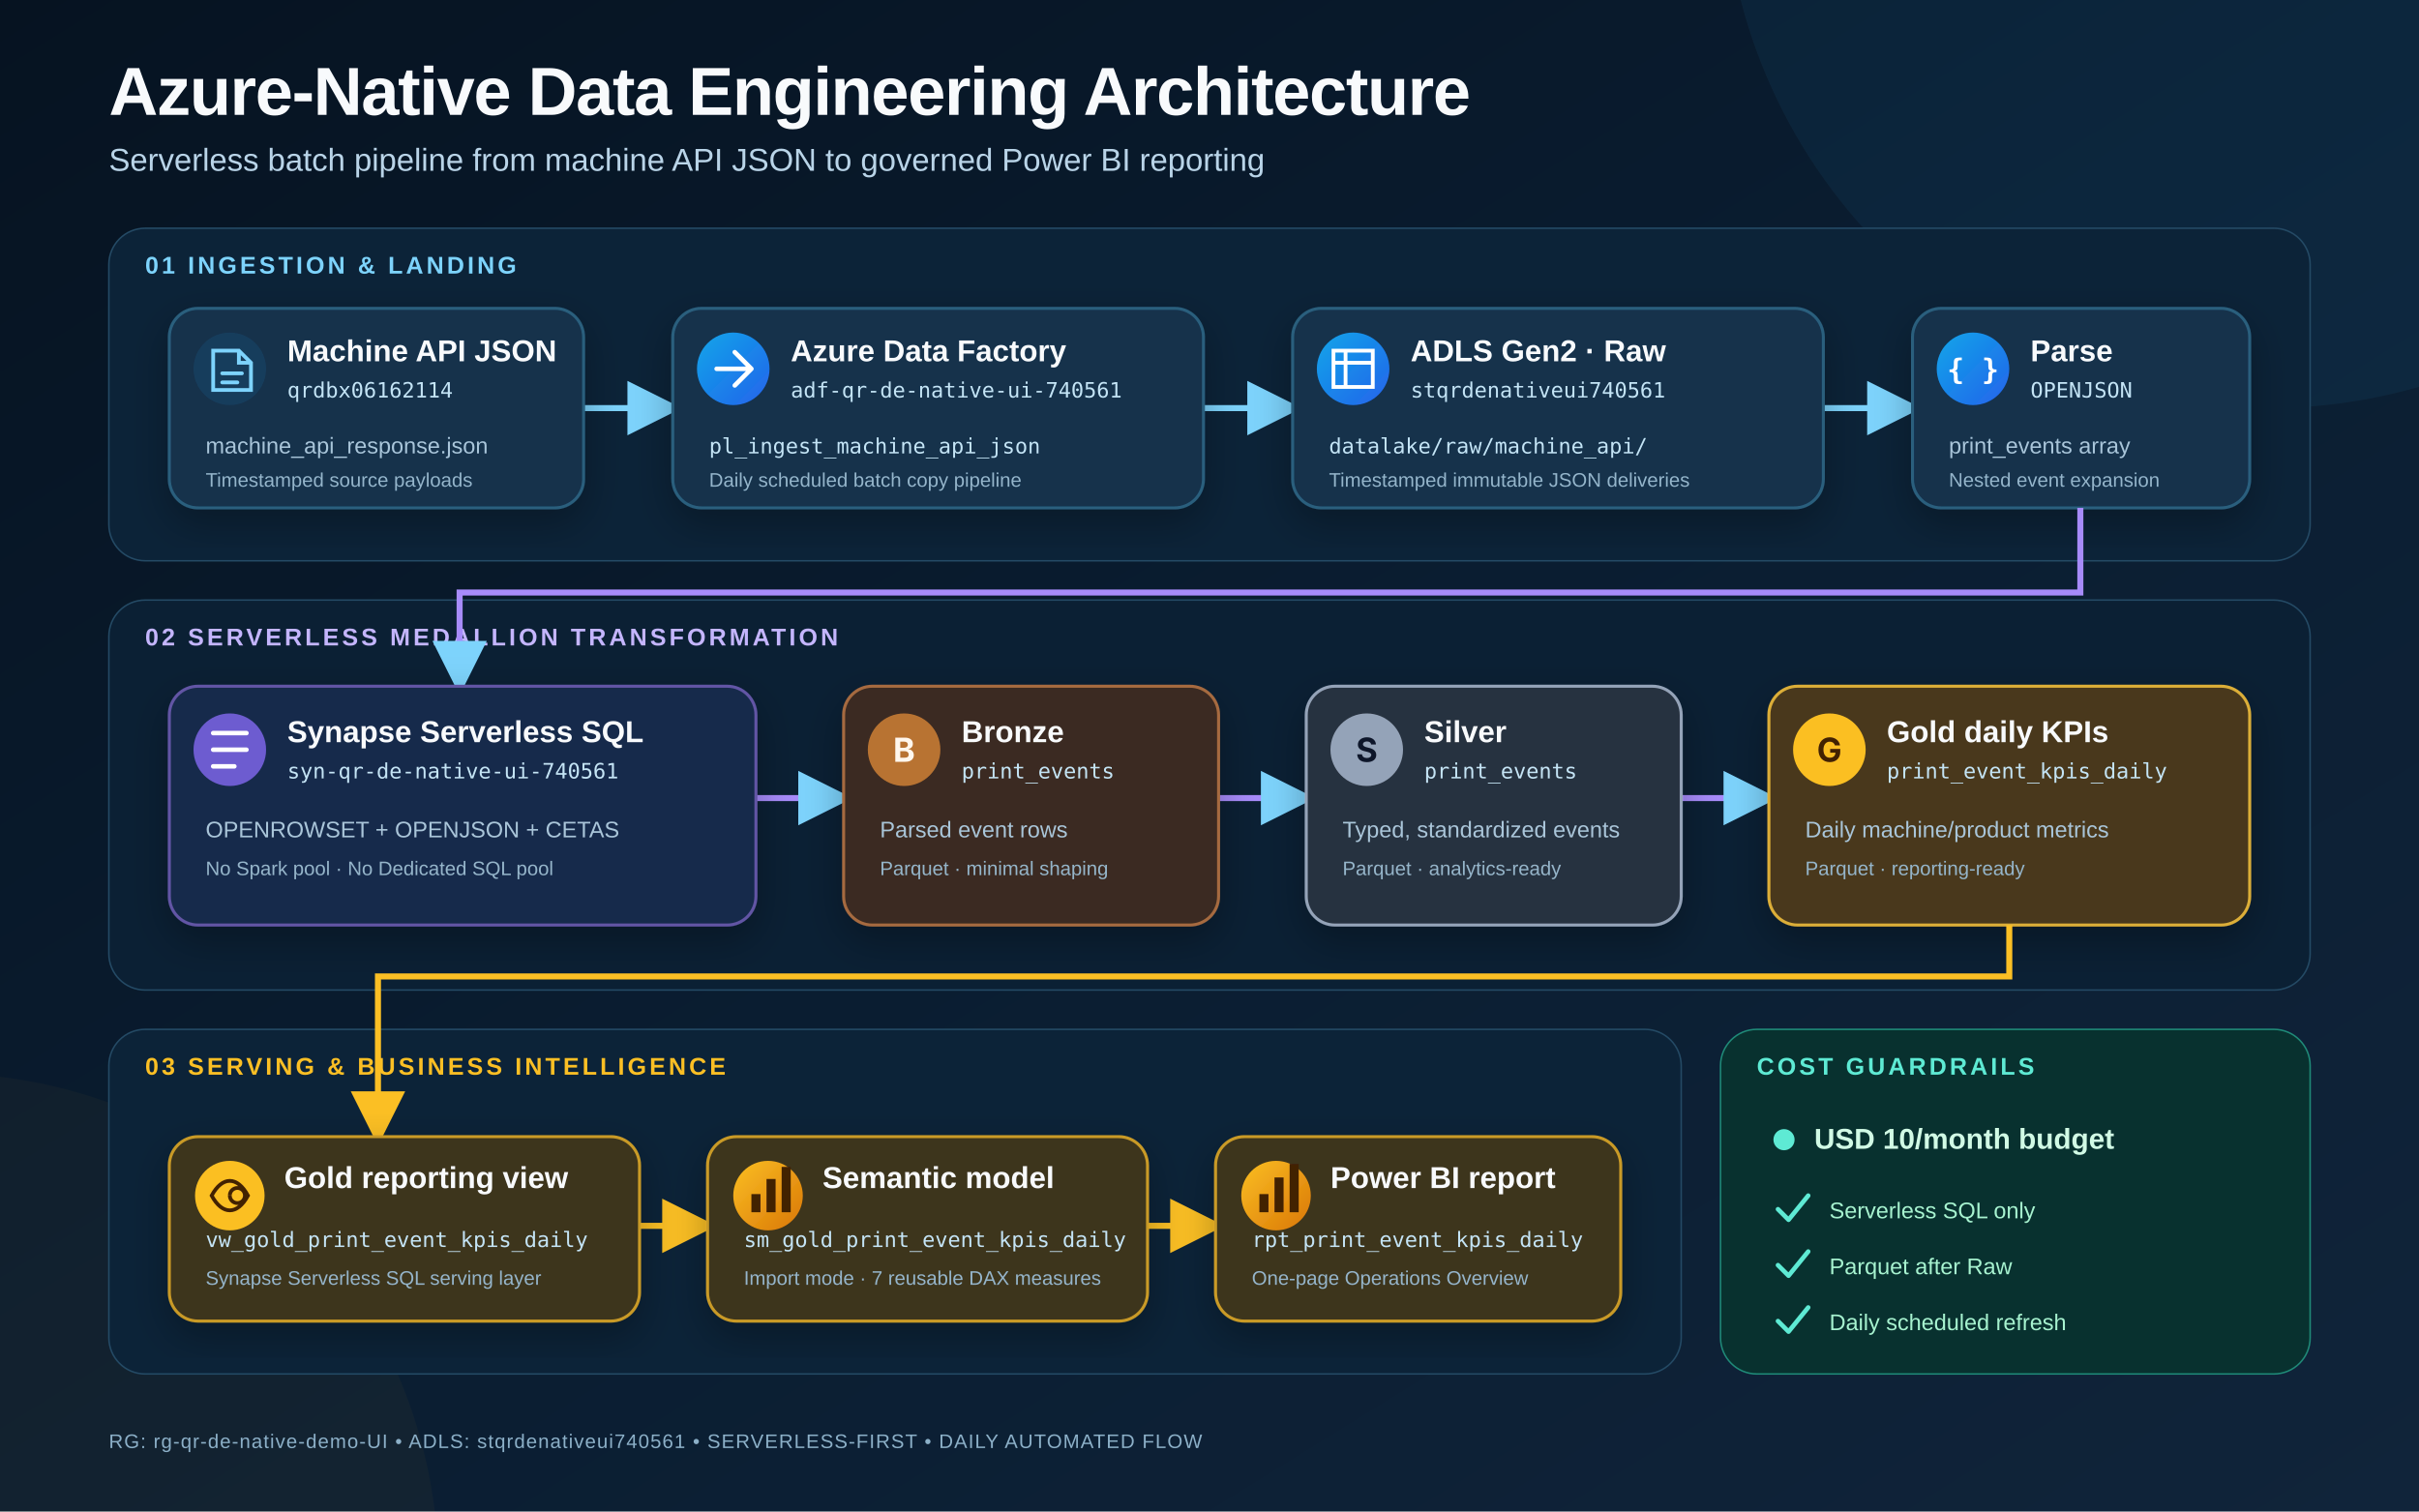
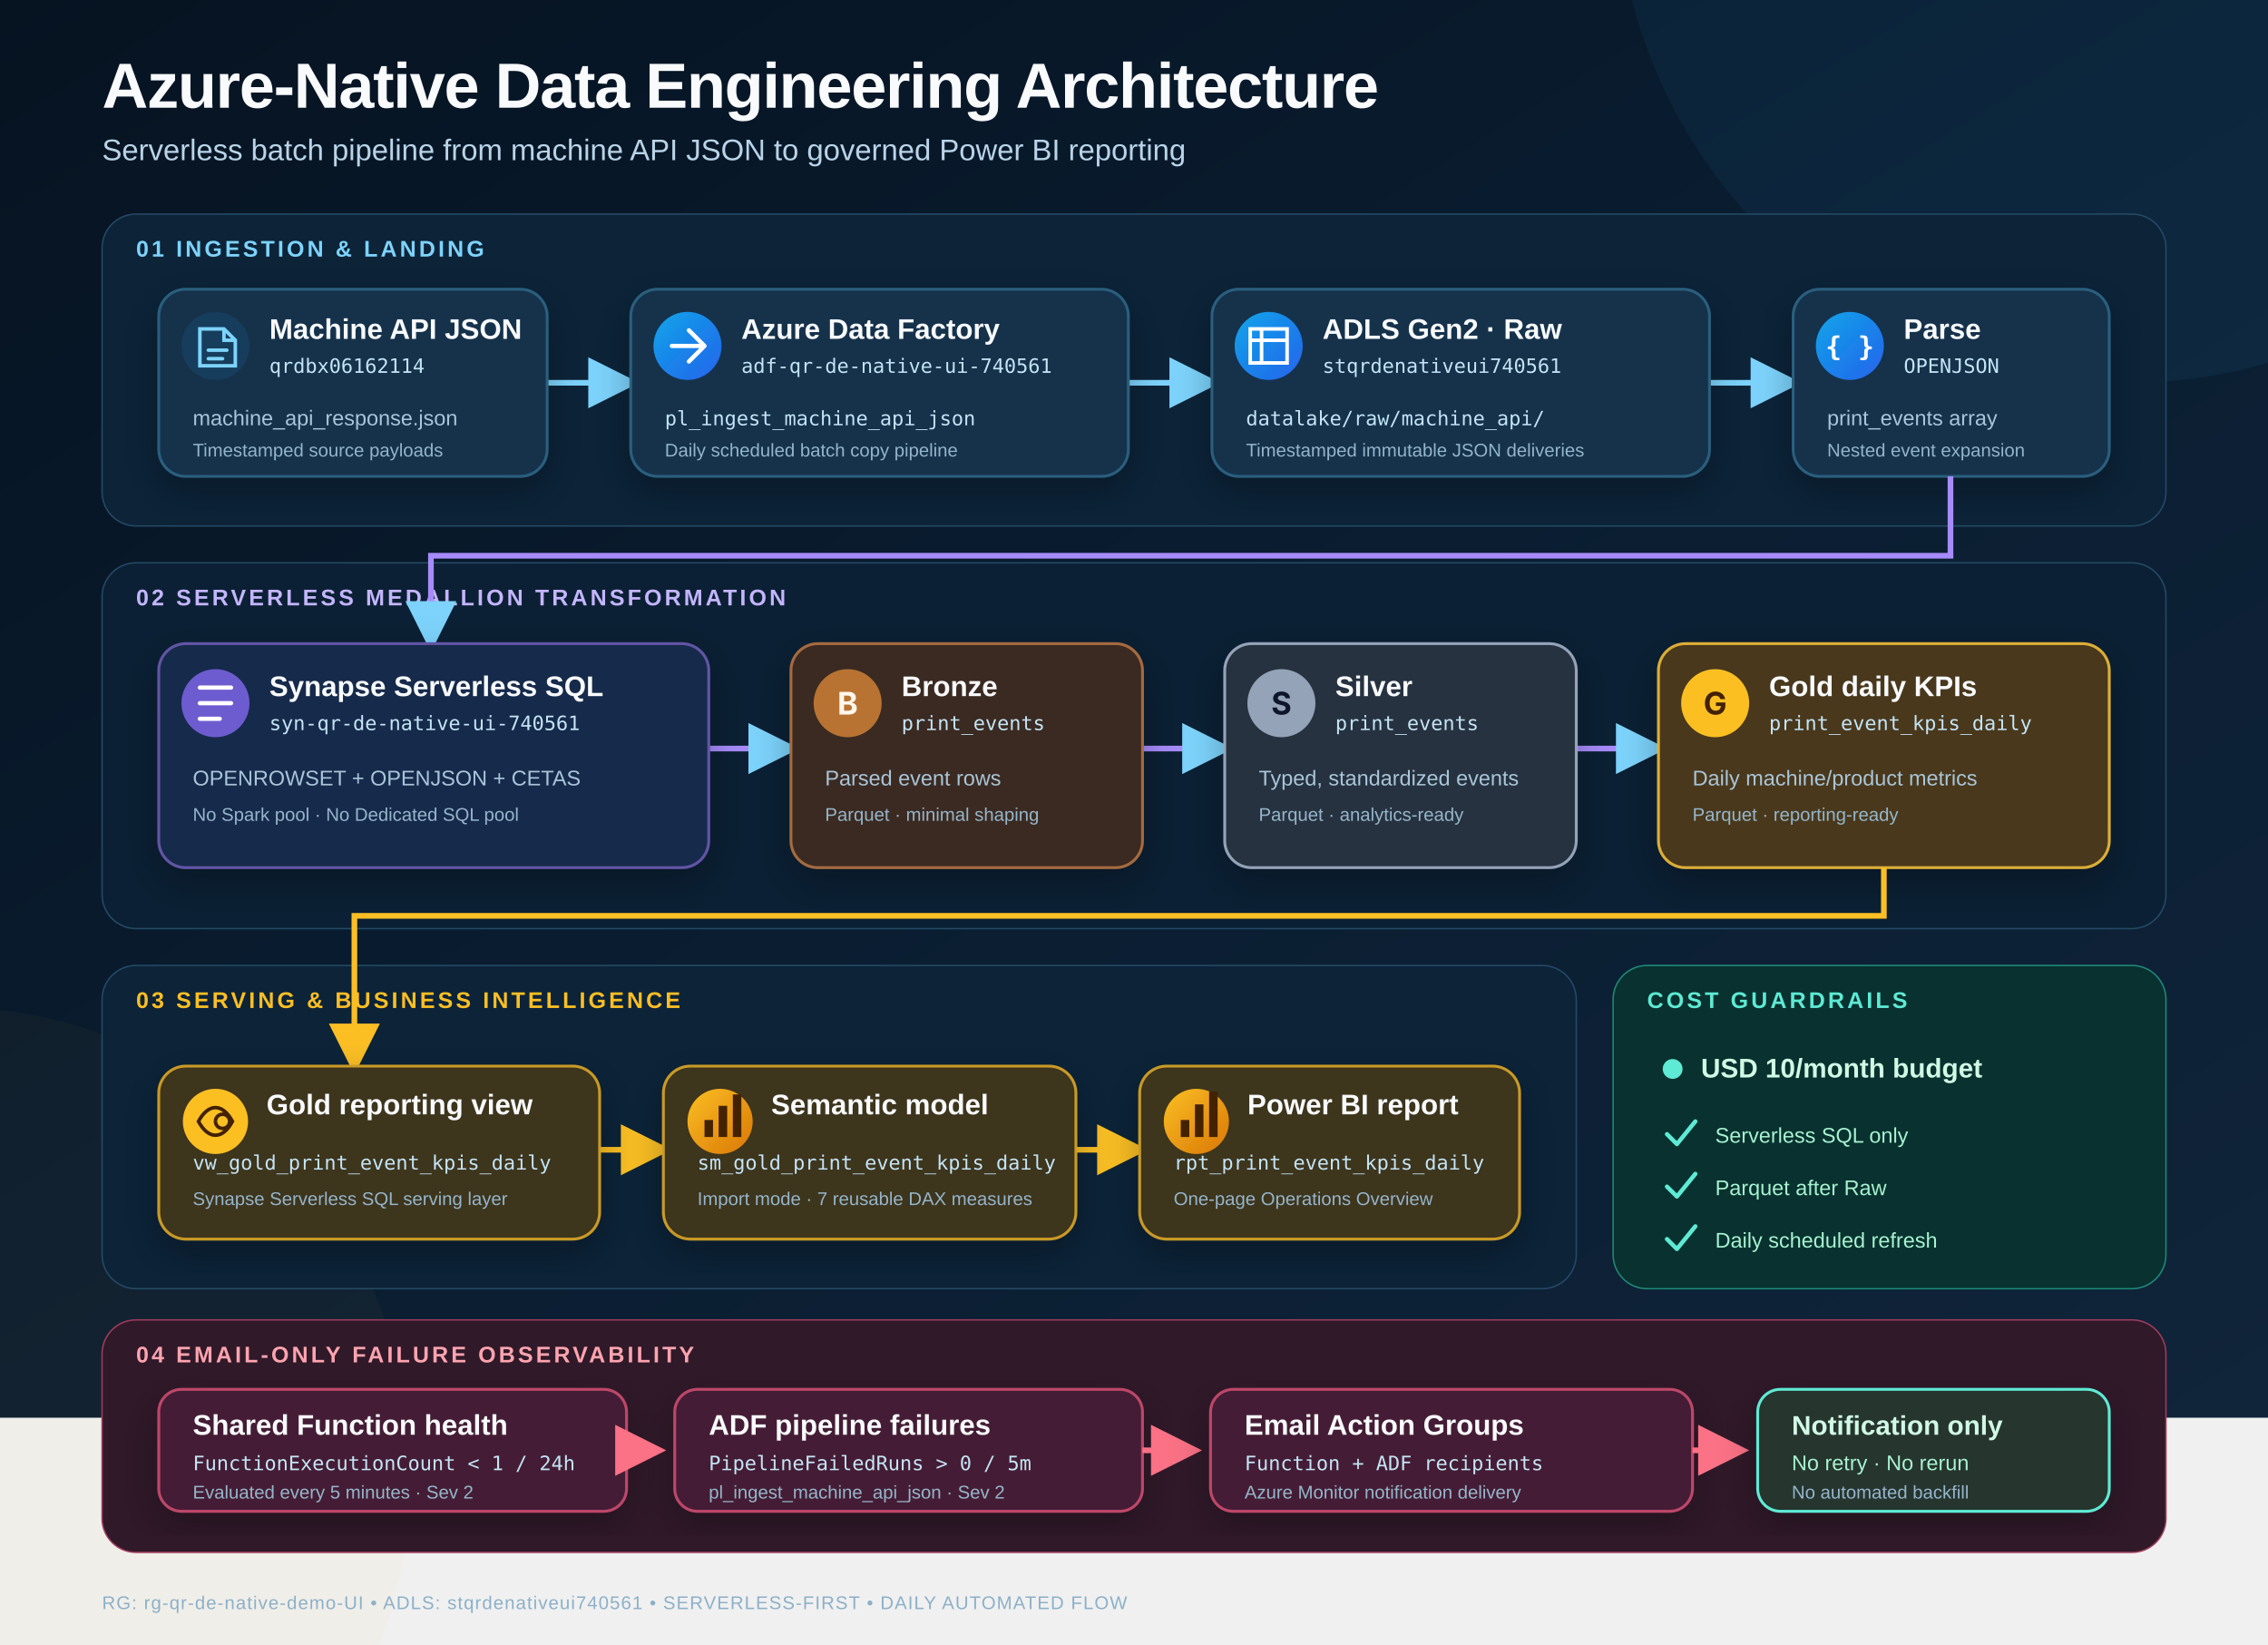
- <svg xmlns="http://www.w3.org/2000/svg" width="1600" height="1000" viewBox="0 0 1600 1000" role="img" aria-labelledby="title desc">
+ <svg xmlns="http://www.w3.org/2000/svg" width="1600" height="1160" viewBox="0 0 1600 1160" role="img" aria-labelledby="title desc">
  <defs>
    <linearGradient id="background" x1="0" y1="0" x2="1" y2="1">
      <stop offset="0%" stop-color="#061321" />
      <stop offset="50%" stop-color="#0a1d31" />
      <stop offset="100%" stop-color="#10243a" />
    </linearGradient>
    <linearGradient id="azureGradient" x1="0" y1="0" x2="1" y2="1">
      <stop offset="0%" stop-color="#0ea5e9" />
      <stop offset="100%" stop-color="#2563eb" />
    </linearGradient>
    <linearGradient id="powerGradient" x1="0" y1="0" x2="1" y2="1">
      <stop offset="0%" stop-color="#fbbf24" />
      <stop offset="100%" stop-color="#d97706" />
    </linearGradient>
    <filter id="shadow" x="-20%" y="-20%" width="140%" height="140%">
      <feDropShadow dx="0" dy="10" stdDeviation="13" flood-color="#000000" flood-opacity="0.28" />
    </filter>
    <marker id="arrow" viewBox="0 0 12 12" refX="10" refY="6" markerWidth="9" markerHeight="9" orient="auto-start-reverse">
      <path d="M 0 0 L 12 6 L 0 12 z" fill="#7dd3fc" />
    </marker>
    <marker id="arrowGold" viewBox="0 0 12 12" refX="10" refY="6" markerWidth="9" markerHeight="9" orient="auto-start-reverse">
      <path d="M 0 0 L 12 6 L 0 12 z" fill="#fbbf24" />
    </marker>
+     <marker id="arrowAlert" viewBox="0 0 12 12" refX="10" refY="6" markerWidth="9" markerHeight="9" orient="auto-start-reverse">
+       <path d="M 0 0 L 12 6 L 0 12 z" fill="#fb7185" />
+     </marker>
    <style>
      .title { font-family: Arial, Helvetica, sans-serif; font-size: 45px; font-weight: 700; fill: #f8fafc; letter-spacing: -0.8px; }
      .subtitle { font-family: Arial, Helvetica, sans-serif; font-size: 21px; font-weight: 400; fill: #b9d4e8; }
      .band-title { font-family: Arial, Helvetica, sans-serif; font-size: 16px; font-weight: 700; letter-spacing: 2px; }
      .node-title { font-family: Arial, Helvetica, sans-serif; font-size: 20px; font-weight: 700; fill: #f8fafc; }
      .node-name { font-family: Menlo, Consolas, monospace; font-size: 14px; font-weight: 500; fill: #c4e4f5; }
      .node-copy { font-family: Arial, Helvetica, sans-serif; font-size: 15px; font-weight: 400; fill: #a9c5d9; }
      .small { font-family: Arial, Helvetica, sans-serif; font-size: 13px; font-weight: 500; fill: #95b5ca; }
      .guard-title { font-family: Arial, Helvetica, sans-serif; font-size: 19px; font-weight: 700; fill: #d1fae5; }
      .guard-copy { font-family: Arial, Helvetica, sans-serif; font-size: 15px; font-weight: 500; fill: #a7f3d0; }
      .footer { font-family: Arial, Helvetica, sans-serif; font-size: 13px; font-weight: 500; fill: #8cb0c8; letter-spacing: 0.7px; }
    </style>
  </defs>
  <rect width="1600" height="1000" fill="url(#background)" />
  <circle cx="1500" cy="-90" r="360" fill="#38bdf8" opacity="0.06" />
  <circle cx="-40" cy="1040" r="330" fill="#fbbf24" opacity="0.035" />
  <text x="72" y="76" class="title">Azure-Native Data Engineering Architecture</text>
  <text x="72" y="113" class="subtitle">Serverless batch pipeline from machine API JSON to governed Power BI reporting</text>
  <rect x="72" y="151" width="1456" height="220" rx="24" fill="#0c2338" stroke="#244a65" />
  <rect x="72" y="397" width="1456" height="258" rx="24" fill="#0b2034" stroke="#244a65" />
  <rect x="72" y="681" width="1040" height="228" rx="24" fill="#0c2338" stroke="#244a65" />
  <rect x="1138" y="681" width="390" height="228" rx="24" fill="#08312f" stroke="#1f8a78" />
+   <rect x="72" y="931" width="1456" height="164" rx="24" fill="#301929" stroke="#9f3c5c" />
  <text x="96" y="181" class="band-title" fill="#7dd3fc">01  INGESTION &amp; LANDING</text>
  <text x="96" y="427" class="band-title" fill="#c4b5fd">02  SERVERLESS MEDALLION TRANSFORMATION</text>
  <text x="96" y="711" class="band-title" fill="#fbbf24">03  SERVING &amp; BUSINESS INTELLIGENCE</text>
  <text x="1162" y="711" class="band-title" fill="#5eead4">COST GUARDRAILS</text>
+   <text x="96" y="961" class="band-title" fill="#fda4af">04  EMAIL-ONLY FAILURE OBSERVABILITY</text>
  <path d="M 386 270 H 445" stroke="#7dd3fc" stroke-width="4" marker-end="url(#arrow)" />
  <path d="M 796 270 H 855" stroke="#7dd3fc" stroke-width="4" marker-end="url(#arrow)" />
  <path d="M 1206 270 H 1265" stroke="#7dd3fc" stroke-width="4" marker-end="url(#arrow)" />
  <g filter="url(#shadow)">
    <rect x="112" y="204" width="274" height="132" rx="19" fill="#12304b" stroke="#2b5e7d" stroke-width="2" />
    <circle cx="152" cy="244" r="24" fill="#173d5c" />
    <path d="M 141 232 H 158 L 166 240 V 258 H 141 Z M 158 232 V 240 H 166 M 147 247 H 160 M 147 253 H 157" fill="none" stroke="#7dd3fc" stroke-width="2.5" stroke-linecap="round" />
    <text x="190" y="239" class="node-title">Machine API JSON</text>
    <text x="190" y="263" class="node-name">qrdbx06162114</text>
    <text x="136" y="300" class="node-copy">machine_api_response.json</text>
    <text x="136" y="322" class="small">Timestamped source payloads</text>
  </g>
  <g filter="url(#shadow)">
    <rect x="445" y="204" width="351" height="132" rx="19" fill="#12304b" stroke="#2b5e7d" stroke-width="2" />
    <circle cx="485" cy="244" r="24" fill="url(#azureGradient)" />
    <path d="M 474 244 H 496 M 486 233 L 497 244 L 486 255" fill="none" stroke="#ffffff" stroke-width="3" stroke-linecap="round" stroke-linejoin="round" />
    <text x="523" y="239" class="node-title">Azure Data Factory</text>
    <text x="523" y="263" class="node-name">adf-qr-de-native-ui-740561</text>
    <text x="469" y="300" class="node-name">pl_ingest_machine_api_json</text>
    <text x="469" y="322" class="small">Daily scheduled batch copy pipeline</text>
  </g>
  <g filter="url(#shadow)">
    <rect x="855" y="204" width="351" height="132" rx="19" fill="#12304b" stroke="#2b5e7d" stroke-width="2" />
    <circle cx="895" cy="244" r="24" fill="url(#azureGradient)" />
    <path d="M 882 232 H 908 V 256 H 882 Z M 882 240 H 908 M 890 232 V 256" fill="none" stroke="#ffffff" stroke-width="2.5" />
    <text x="933" y="239" class="node-title">ADLS Gen2 · Raw</text>
    <text x="933" y="263" class="node-name">stqrdenativeui740561</text>
    <text x="879" y="300" class="node-name">datalake/raw/machine_api/</text>
    <text x="879" y="322" class="small">Timestamped immutable JSON deliveries</text>
  </g>
  <g filter="url(#shadow)">
    <rect x="1265" y="204" width="223" height="132" rx="19" fill="#12304b" stroke="#2b5e7d" stroke-width="2" />
    <circle cx="1305" cy="244" r="24" fill="url(#azureGradient)" />
    <text x="1305" y="251" text-anchor="middle" font-family="ui-monospace, monospace" font-size="19" font-weight="700" fill="#ffffff">{ }</text>
    <text x="1343" y="239" class="node-title">Parse</text>
    <text x="1343" y="263" class="node-name">OPENJSON</text>
    <text x="1289" y="300" class="node-copy">print_events array</text>
    <text x="1289" y="322" class="small">Nested event expansion</text>
  </g>
  <path d="M 1376 336 V 392 H 304 V 454" fill="none" stroke="#a78bfa" stroke-width="4" marker-end="url(#arrow)" />
  <path d="M 500 528 H 558" stroke="#a78bfa" stroke-width="4" marker-end="url(#arrow)" />
  <path d="M 806 528 H 864" stroke="#a78bfa" stroke-width="4" marker-end="url(#arrow)" />
  <path d="M 1112 528 H 1170" stroke="#a78bfa" stroke-width="4" marker-end="url(#arrow)" />
  <g filter="url(#shadow)">
    <rect x="112" y="454" width="388" height="158" rx="19" fill="#182b4c" stroke="#6255a5" stroke-width="2" />
    <circle cx="152" cy="496" r="24" fill="#6d5bd0" />
    <path d="M 141 485 H 163 M 141 496 H 163 M 141 507 H 155" fill="none" stroke="#ffffff" stroke-width="3" stroke-linecap="round" />
    <text x="190" y="491" class="node-title">Synapse Serverless SQL</text>
    <text x="190" y="515" class="node-name">syn-qr-de-native-ui-740561</text>
    <text x="136" y="554" class="node-copy">OPENROWSET + OPENJSON + CETAS</text>
    <text x="136" y="579" class="small">No Spark pool · No Dedicated SQL pool</text>
  </g>
  <g filter="url(#shadow)">
    <rect x="558" y="454" width="248" height="158" rx="19" fill="#3b2a20" stroke="#a66b3f" stroke-width="2" />
    <circle cx="598" cy="496" r="24" fill="#b87333" />
    <text x="598" y="504" text-anchor="middle" font-family="-apple-system, Segoe UI, sans-serif" font-size="22" font-weight="700" fill="#fff7ed">B</text>
    <text x="636" y="491" class="node-title">Bronze</text>
    <text x="636" y="515" class="node-name">print_events</text>
    <text x="582" y="554" class="node-copy">Parsed event rows</text>
    <text x="582" y="579" class="small">Parquet · minimal shaping</text>
  </g>
  <g filter="url(#shadow)">
    <rect x="864" y="454" width="248" height="158" rx="19" fill="#28323f" stroke="#94a3b8" stroke-width="2" />
    <circle cx="904" cy="496" r="24" fill="#94a3b8" />
    <text x="904" y="504" text-anchor="middle" font-family="-apple-system, Segoe UI, sans-serif" font-size="22" font-weight="700" fill="#0f172a">S</text>
    <text x="942" y="491" class="node-title">Silver</text>
    <text x="942" y="515" class="node-name">print_events</text>
    <text x="888" y="554" class="node-copy">Typed, standardized events</text>
    <text x="888" y="579" class="small">Parquet · analytics-ready</text>
  </g>
  <g filter="url(#shadow)">
    <rect x="1170" y="454" width="318" height="158" rx="19" fill="#49391d" stroke="#dcae38" stroke-width="2" />
    <circle cx="1210" cy="496" r="24" fill="#fbbf24" />
    <text x="1210" y="504" text-anchor="middle" font-family="-apple-system, Segoe UI, sans-serif" font-size="22" font-weight="700" fill="#422006">G</text>
    <text x="1248" y="491" class="node-title">Gold daily KPIs</text>
    <text x="1248" y="515" class="node-name">print_event_kpis_daily</text>
    <text x="1194" y="554" class="node-copy">Daily machine/product metrics</text>
    <text x="1194" y="579" class="small">Parquet · reporting-ready</text>
  </g>
  <path d="M 1329 612 V 646 H 250 V 752" fill="none" stroke="#fbbf24" stroke-width="4" marker-end="url(#arrowGold)" />
  <path d="M 423 811 H 468" stroke="#fbbf24" stroke-width="4" marker-end="url(#arrowGold)" />
  <path d="M 759 811 H 804" stroke="#fbbf24" stroke-width="4" marker-end="url(#arrowGold)" />
  <g filter="url(#shadow)">
    <rect x="112" y="752" width="311" height="122" rx="19" fill="#3d341d" stroke="#c99a28" stroke-width="2" />
    <circle cx="152" cy="791" r="23" fill="#fbbf24" />
    <path d="M 140 791 C 147 778 157 778 164 791 C 157 804 147 804 140 791 Z M 152 791 A 5 5 0 1 0 152 790.9" fill="none" stroke="#422006" stroke-width="2.5" />
    <text x="188" y="786" class="node-title">Gold reporting view</text>
    <text x="136" y="825" class="node-name">vw_gold_print_event_kpis_daily</text>
    <text x="136" y="850" class="small">Synapse Serverless SQL serving layer</text>
  </g>
  <g filter="url(#shadow)">
    <rect x="468" y="752" width="291" height="122" rx="19" fill="#3d341d" stroke="#c99a28" stroke-width="2" />
    <circle cx="508" cy="791" r="23" fill="url(#powerGradient)" />
    <path d="M 497 802 V 790 H 503 V 802 Z M 507 802 V 780 H 513 V 802 Z M 517 802 V 772 H 523 V 802 Z" fill="#422006" />
    <text x="544" y="786" class="node-title">Semantic model</text>
    <text x="492" y="825" class="node-name">sm_gold_print_event_kpis_daily</text>
    <text x="492" y="850" class="small">Import mode · 7 reusable DAX measures</text>
  </g>
  <g filter="url(#shadow)">
    <rect x="804" y="752" width="268" height="122" rx="19" fill="#3d341d" stroke="#c99a28" stroke-width="2" />
    <circle cx="844" cy="791" r="23" fill="url(#powerGradient)" />
    <path d="M 833 802 V 790 H 839 V 802 Z M 843 802 V 779 H 849 V 802 Z M 853 802 V 770 H 859 V 802 Z" fill="#422006" />
    <text x="880" y="786" class="node-title">Power BI report</text>
    <text x="828" y="825" class="node-name">rpt_print_event_kpis_daily</text>
    <text x="828" y="850" class="small">One-page Operations Overview</text>
  </g>
  <g>
    <circle cx="1180" cy="754" r="7" fill="#5eead4" />
    <text x="1200" y="760" class="guard-title">USD 10/month budget</text>
    <path d="M 1176 800 L 1183 807 L 1196 791" fill="none" stroke="#5eead4" stroke-width="3" stroke-linecap="round" stroke-linejoin="round" />
    <text x="1210" y="806" class="guard-copy">Serverless SQL only</text>
    <path d="M 1176 837 L 1183 844 L 1196 828" fill="none" stroke="#5eead4" stroke-width="3" stroke-linecap="round" stroke-linejoin="round" />
    <text x="1210" y="843" class="guard-copy">Parquet after Raw</text>
    <path d="M 1176 874 L 1183 881 L 1196 865" fill="none" stroke="#5eead4" stroke-width="3" stroke-linecap="round" stroke-linejoin="round" />
    <text x="1210" y="880" class="guard-copy">Daily scheduled refresh</text>
  </g>
-   <text x="72" y="958" class="footer">RG: rg-qr-de-native-demo-UI  •  ADLS: stqrdenativeui740561  •  SERVERLESS-FIRST  •  DAILY AUTOMATED FLOW</text>
+   <g filter="url(#shadow)">
+     <rect x="112" y="980" width="330" height="86" rx="16" fill="#441f35" stroke="#be4769" stroke-width="2" />
+     <text x="136" y="1012" class="node-title">Shared Function health</text>
+     <text x="136" y="1037" class="node-name">FunctionExecutionCount &lt; 1 / 24h</text>
+     <text x="136" y="1057" class="small">Evaluated every 5 minutes · Sev 2</text>
+   </g>
+   <g filter="url(#shadow)">
+     <rect x="476" y="980" width="330" height="86" rx="16" fill="#441f35" stroke="#be4769" stroke-width="2" />
+     <text x="500" y="1012" class="node-title">ADF pipeline failures</text>
+     <text x="500" y="1037" class="node-name">PipelineFailedRuns &gt; 0 / 5m</text>
+     <text x="500" y="1057" class="small">pl_ingest_machine_api_json · Sev 2</text>
+   </g>
+   <path d="M 442 1023 H 464" stroke="#fb7185" stroke-width="4" marker-end="url(#arrowAlert)" />
+   <path d="M 806 1023 H 842" stroke="#fb7185" stroke-width="4" marker-end="url(#arrowAlert)" />
+   <g filter="url(#shadow)">
+     <rect x="854" y="980" width="340" height="86" rx="16" fill="#441f35" stroke="#be4769" stroke-width="2" />
+     <text x="878" y="1012" class="node-title">Email Action Groups</text>
+     <text x="878" y="1037" class="node-name">Function + ADF recipients</text>
+     <text x="878" y="1057" class="small">Azure Monitor notification delivery</text>
+   </g>
+   <path d="M 1194 1023 H 1228" stroke="#fb7185" stroke-width="4" marker-end="url(#arrowAlert)" />
+   <g filter="url(#shadow)">
+     <rect x="1240" y="980" width="248" height="86" rx="16" fill="#26342f" stroke="#5eead4" stroke-width="2" />
+     <text x="1264" y="1012" class="guard-title">Notification only</text>
+     <text x="1264" y="1037" class="guard-copy">No retry · No rerun</text>
+     <text x="1264" y="1057" class="small">No automated backfill</text>
+   </g>
+   <text x="72" y="1135" class="footer">RG: rg-qr-de-native-demo-UI  •  ADLS: stqrdenativeui740561  •  SERVERLESS-FIRST  •  DAILY AUTOMATED FLOW</text>
</svg>
